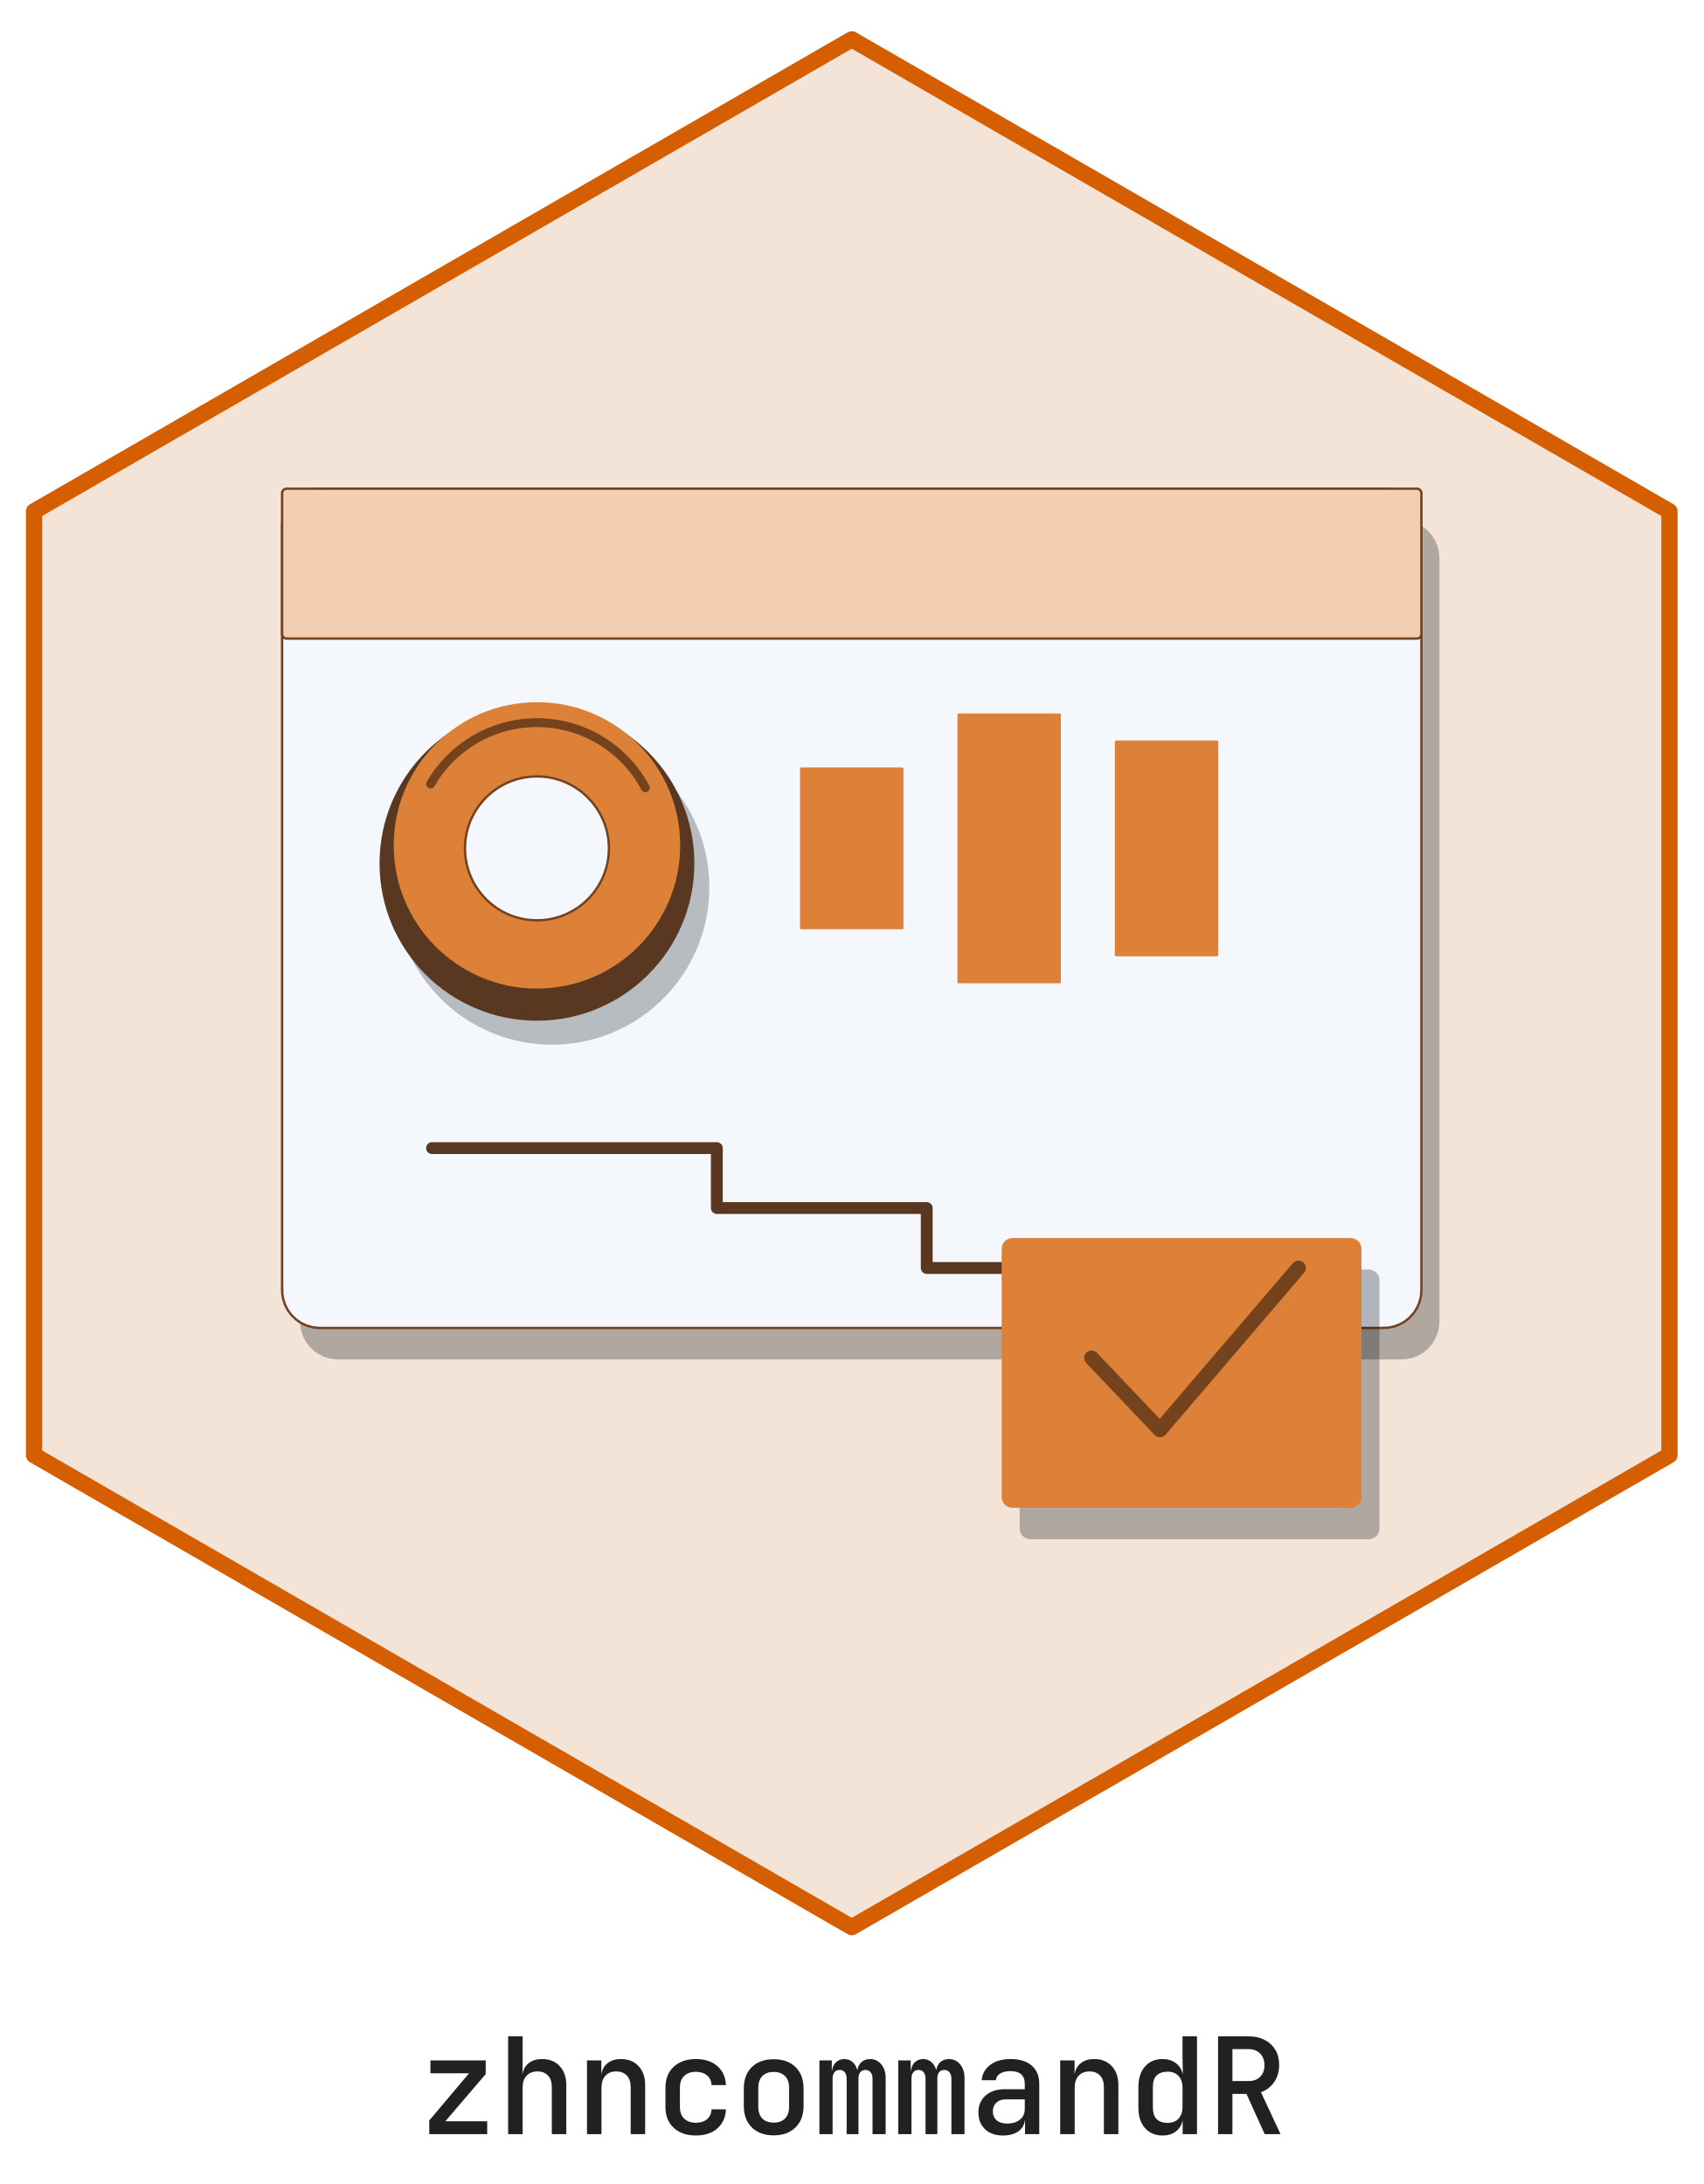
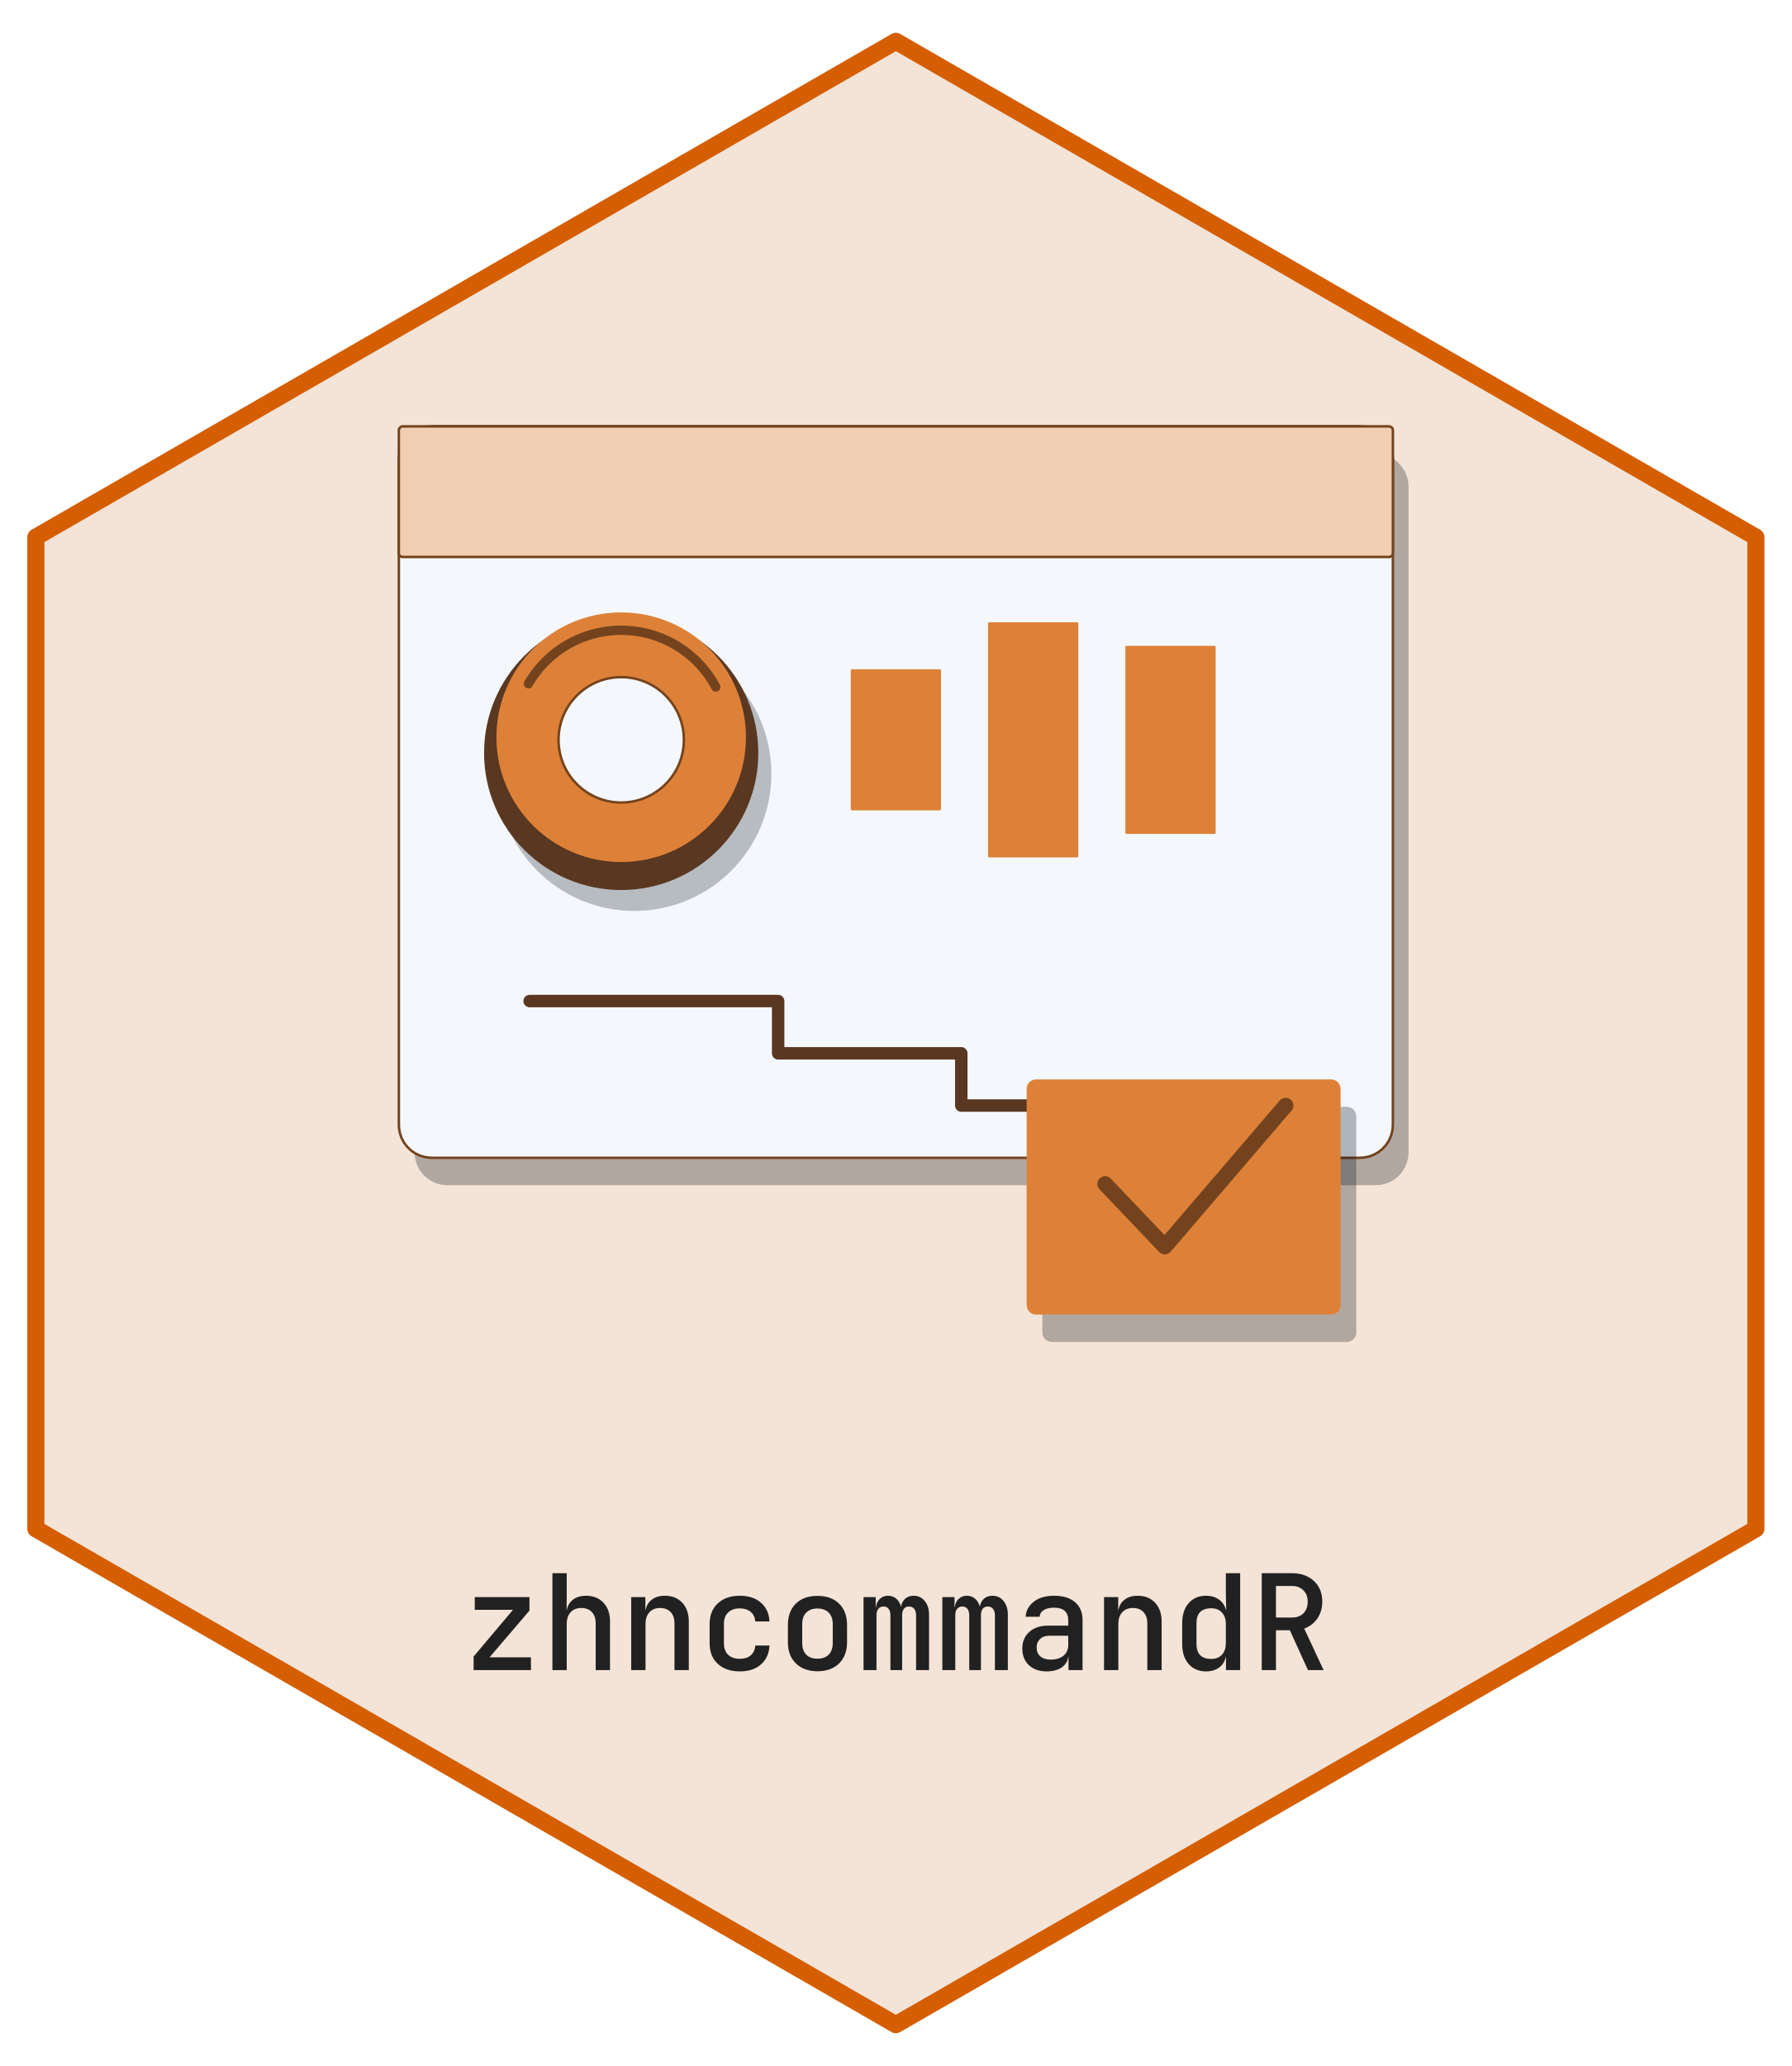
- <svg xmlns="http://www.w3.org/2000/svg" xmlns:xlink="http://www.w3.org/1999/xlink" width="432pt" height="554pt" viewBox="0 0 432 554">
+ <svg xmlns="http://www.w3.org/2000/svg" xmlns:xlink="http://www.w3.org/1999/xlink" width="432pt" height="498pt" viewBox="0 0 432 498">
  <defs>
    <g>
      <g id="glyph-0-0">
-         <path d="M 2.859 0 L 2.859 -3.469 L 12.953 -15.438 L 3.156 -15.438 L 3.156 -18.703 L 17.172 -18.703 L 17.172 -15.234 L 6.938 -3.266 L 17.547 -3.266 L 17.547 0 Z M 2.859 0 " />
+         <path d="M 2.688 0 L 2.688 -3.266 L 12.188 -14.531 L 2.969 -14.531 L 2.969 -17.594 L 16.156 -17.594 L 16.156 -14.344 L 6.531 -3.078 L 16.516 -3.078 L 16.516 0 Z M 2.688 0 " />
      </g>
      <g id="glyph-0-1">
-         <path d="M 2.859 0 L 2.859 -24.812 L 6.531 -24.812 L 6.531 -18.703 L 6.5 -15.125 C 6.676 -16.352 7.203 -17.312 8.078 -18 C 8.953 -18.695 10.086 -19.047 11.484 -19.047 C 13.348 -19.047 14.832 -18.445 15.938 -17.25 C 17.051 -16.062 17.609 -14.457 17.609 -12.438 L 17.609 0 L 13.938 0 L 13.938 -11.938 C 13.938 -13.207 13.609 -14.188 12.953 -14.875 C 12.297 -15.562 11.398 -15.906 10.266 -15.906 C 9.109 -15.906 8.195 -15.539 7.531 -14.812 C 6.863 -14.094 6.531 -13.086 6.531 -11.797 L 6.531 0 Z M 2.859 0 " />
+         <path d="M 2.688 0 L 2.688 -23.359 L 6.141 -23.359 L 6.141 -17.594 L 6.109 -14.234 C 6.285 -15.391 6.781 -16.289 7.594 -16.938 C 8.414 -17.594 9.488 -17.922 10.812 -17.922 C 12.562 -17.922 13.957 -17.359 15 -16.234 C 16.051 -15.117 16.578 -13.613 16.578 -11.719 L 16.578 0 L 13.125 0 L 13.125 -11.234 C 13.125 -12.43 12.812 -13.352 12.188 -14 C 11.57 -14.645 10.727 -14.969 9.656 -14.969 C 8.57 -14.969 7.711 -14.625 7.078 -13.938 C 6.453 -13.258 6.141 -12.316 6.141 -11.109 L 6.141 0 Z M 2.688 0 " />
      </g>
      <g id="glyph-0-2">
-         <path d="M 2.859 0 L 2.859 -18.703 L 6.5 -18.703 L 6.5 -15.125 C 6.676 -16.352 7.203 -17.312 8.078 -18 C 8.953 -18.695 10.086 -19.047 11.484 -19.047 C 13.348 -19.047 14.832 -18.445 15.938 -17.25 C 17.051 -16.062 17.609 -14.457 17.609 -12.438 L 17.609 0 L 13.938 0 L 13.938 -11.906 C 13.938 -13.195 13.609 -14.188 12.953 -14.875 C 12.297 -15.562 11.398 -15.906 10.266 -15.906 C 9.109 -15.906 8.195 -15.539 7.531 -14.812 C 6.863 -14.094 6.531 -13.086 6.531 -11.797 L 6.531 0 Z M 2.859 0 " />
+         <path d="M 2.688 0 L 2.688 -17.594 L 6.109 -17.594 L 6.109 -14.234 C 6.285 -15.391 6.781 -16.289 7.594 -16.938 C 8.414 -17.594 9.488 -17.922 10.812 -17.922 C 12.562 -17.922 13.957 -17.359 15 -16.234 C 16.051 -15.117 16.578 -13.613 16.578 -11.719 L 16.578 0 L 13.125 0 L 13.125 -11.203 C 13.125 -12.422 12.812 -13.352 12.188 -14 C 11.57 -14.645 10.727 -14.969 9.656 -14.969 C 8.57 -14.969 7.711 -14.625 7.078 -13.938 C 6.453 -13.258 6.141 -12.316 6.141 -11.109 L 6.141 0 Z M 2.688 0 " />
      </g>
      <g id="glyph-0-3">
-         <path d="M 10.469 0.344 C 8.133 0.344 6.266 -0.301 4.859 -1.594 C 3.453 -2.883 2.75 -4.656 2.75 -6.906 L 2.75 -11.797 C 2.75 -14.035 3.453 -15.801 4.859 -17.094 C 6.266 -18.395 8.133 -19.047 10.469 -19.047 C 12.738 -19.047 14.551 -18.453 15.906 -17.266 C 17.27 -16.086 18 -14.477 18.094 -12.438 L 14.453 -12.438 C 14.379 -13.508 13.984 -14.336 13.266 -14.922 C 12.555 -15.516 11.625 -15.812 10.469 -15.812 C 9.227 -15.812 8.242 -15.461 7.516 -14.766 C 6.785 -14.078 6.422 -13.098 6.422 -11.828 L 6.422 -6.906 C 6.422 -5.613 6.785 -4.617 7.516 -3.922 C 8.242 -3.234 9.227 -2.891 10.469 -2.891 C 11.645 -2.891 12.582 -3.18 13.281 -3.766 C 13.988 -4.359 14.379 -5.203 14.453 -6.297 L 18.094 -6.297 C 18 -4.254 17.27 -2.633 15.906 -1.438 C 14.551 -0.25 12.738 0.344 10.469 0.344 Z M 10.469 0.344 " />
+         <path d="M 9.859 0.312 C 7.66 0.312 5.898 -0.289 4.578 -1.5 C 3.254 -2.719 2.594 -4.383 2.594 -6.5 L 2.594 -11.109 C 2.594 -13.211 3.254 -14.875 4.578 -16.094 C 5.898 -17.312 7.66 -17.922 9.859 -17.922 C 11.992 -17.922 13.695 -17.363 14.969 -16.25 C 16.25 -15.145 16.938 -13.633 17.031 -11.719 L 13.594 -11.719 C 13.531 -12.719 13.16 -13.492 12.484 -14.047 C 11.816 -14.598 10.941 -14.875 9.859 -14.875 C 8.68 -14.875 7.75 -14.547 7.062 -13.891 C 6.383 -13.242 6.047 -12.328 6.047 -11.141 L 6.047 -6.5 C 6.047 -5.281 6.383 -4.344 7.062 -3.688 C 7.75 -3.039 8.68 -2.719 9.859 -2.719 C 10.961 -2.719 11.844 -2.992 12.5 -3.547 C 13.164 -4.109 13.531 -4.898 13.594 -5.922 L 17.031 -5.922 C 16.938 -4.004 16.25 -2.484 14.969 -1.359 C 13.695 -0.242 11.992 0.312 9.859 0.312 Z M 9.859 0.312 " />
      </g>
      <g id="glyph-0-4">
-         <path d="M 10.203 0.312 C 7.891 0.312 6.047 -0.352 4.672 -1.688 C 3.305 -3.031 2.625 -4.859 2.625 -7.172 L 2.625 -11.531 C 2.625 -13.863 3.301 -15.691 4.656 -17.016 C 6.02 -18.336 7.867 -19 10.203 -19 C 12.535 -19 14.379 -18.336 15.734 -17.016 C 17.098 -15.691 17.781 -13.863 17.781 -11.531 L 17.781 -7.172 C 17.781 -4.859 17.094 -3.031 15.719 -1.688 C 14.352 -0.352 12.516 0.312 10.203 0.312 Z M 10.203 -2.922 C 11.422 -2.922 12.375 -3.266 13.062 -3.953 C 13.758 -4.648 14.109 -5.645 14.109 -6.938 L 14.109 -11.766 C 14.109 -13.055 13.758 -14.047 13.062 -14.734 C 12.375 -15.43 11.422 -15.781 10.203 -15.781 C 8.973 -15.781 8.016 -15.43 7.328 -14.734 C 6.641 -14.047 6.297 -13.055 6.297 -11.766 L 6.297 -6.938 C 6.297 -5.645 6.641 -4.648 7.328 -3.953 C 8.016 -3.266 8.973 -2.922 10.203 -2.922 Z M 10.203 -2.922 " />
+         <path d="M 9.594 0.281 C 7.426 0.281 5.695 -0.344 4.406 -1.594 C 3.113 -2.852 2.469 -4.57 2.469 -6.75 L 2.469 -10.844 C 2.469 -13.039 3.102 -14.766 4.375 -16.016 C 5.656 -17.266 7.395 -17.891 9.594 -17.891 C 11.789 -17.891 13.531 -17.266 14.812 -16.016 C 16.094 -14.766 16.734 -13.039 16.734 -10.844 L 16.734 -6.75 C 16.734 -4.57 16.086 -2.852 14.797 -1.594 C 13.504 -0.344 11.77 0.281 9.594 0.281 Z M 9.594 -2.75 C 10.75 -2.75 11.648 -3.07 12.297 -3.719 C 12.953 -4.375 13.281 -5.312 13.281 -6.531 L 13.281 -11.078 C 13.281 -12.285 12.953 -13.211 12.297 -13.859 C 11.648 -14.516 10.75 -14.844 9.594 -14.844 C 8.445 -14.844 7.547 -14.516 6.891 -13.859 C 6.242 -13.211 5.922 -12.285 5.922 -11.078 L 5.922 -6.531 C 5.922 -5.312 6.242 -4.375 6.891 -3.719 C 7.547 -3.07 8.445 -2.75 9.594 -2.75 Z M 9.594 -2.75 " />
      </g>
      <g id="glyph-0-5">
-         <path d="M 1.797 0 L 1.797 -18.703 L 4.938 -18.703 L 4.938 -16.078 L 5 -16.078 C 5.094 -16.961 5.422 -17.676 5.984 -18.219 C 6.547 -18.77 7.258 -19.047 8.125 -19.047 C 8.938 -19.047 9.629 -18.789 10.203 -18.281 C 10.785 -17.77 11.191 -17.082 11.422 -16.219 C 11.555 -17.082 11.906 -17.77 12.469 -18.281 C 13.039 -18.789 13.77 -19.047 14.656 -19.047 C 15.812 -19.047 16.754 -18.598 17.484 -17.703 C 18.223 -16.805 18.594 -15.656 18.594 -14.25 L 18.594 0 L 15.266 0 L 15.266 -14.078 C 15.266 -14.754 15.102 -15.289 14.781 -15.688 C 14.469 -16.082 14.031 -16.281 13.469 -16.281 C 12.895 -16.281 12.457 -16.086 12.156 -15.703 C 11.852 -15.316 11.703 -14.785 11.703 -14.109 L 11.703 0 L 8.703 0 L 8.703 -14.078 C 8.703 -14.754 8.547 -15.289 8.234 -15.688 C 7.93 -16.082 7.5 -16.281 6.938 -16.281 C 6.375 -16.281 5.93 -16.086 5.609 -15.703 C 5.297 -15.316 5.141 -14.785 5.141 -14.109 L 5.141 0 Z M 1.797 0 " />
+         <path d="M 1.703 0 L 1.703 -17.594 L 4.641 -17.594 L 4.641 -15.141 L 4.703 -15.141 C 4.785 -15.973 5.094 -16.645 5.625 -17.156 C 6.164 -17.664 6.836 -17.922 7.641 -17.922 C 8.41 -17.922 9.066 -17.68 9.609 -17.203 C 10.16 -16.723 10.539 -16.078 10.75 -15.266 C 10.875 -16.078 11.203 -16.723 11.734 -17.203 C 12.273 -17.68 12.961 -17.922 13.797 -17.922 C 14.879 -17.922 15.766 -17.5 16.453 -16.656 C 17.148 -15.812 17.5 -14.727 17.5 -13.406 L 17.5 0 L 14.375 0 L 14.375 -13.25 C 14.375 -13.883 14.223 -14.391 13.922 -14.766 C 13.617 -15.141 13.203 -15.328 12.672 -15.328 C 12.141 -15.328 11.727 -15.145 11.438 -14.781 C 11.156 -14.414 11.016 -13.914 11.016 -13.281 L 11.016 0 L 8.188 0 L 8.188 -13.25 C 8.188 -13.883 8.039 -14.391 7.75 -14.766 C 7.469 -15.141 7.062 -15.328 6.531 -15.328 C 6 -15.328 5.582 -15.145 5.281 -14.781 C 4.977 -14.414 4.828 -13.914 4.828 -13.281 L 4.828 0 Z M 1.703 0 " />
      </g>
      <g id="glyph-0-6">
-         <path d="M 8.328 0.344 C 6.422 0.344 4.906 -0.191 3.781 -1.266 C 2.664 -2.348 2.109 -3.766 2.109 -5.516 C 2.109 -7.273 2.707 -8.691 3.906 -9.766 C 5.113 -10.848 6.711 -11.391 8.703 -11.391 L 13.875 -11.391 L 13.875 -12.75 C 13.875 -14.906 12.66 -15.984 10.234 -15.984 C 9.148 -15.984 8.273 -15.773 7.609 -15.359 C 6.953 -14.953 6.602 -14.391 6.562 -13.672 L 2.953 -13.672 C 3.066 -15.234 3.77 -16.52 5.062 -17.531 C 6.352 -18.539 8.086 -19.047 10.266 -19.047 C 12.578 -19.047 14.367 -18.492 15.641 -17.391 C 16.91 -16.285 17.547 -14.75 17.547 -12.781 L 17.547 0 L 13.938 0 L 13.938 -3.5 L 13.906 -3.5 C 13.75 -2.301 13.18 -1.359 12.203 -0.672 C 11.234 0.004 9.941 0.344 8.328 0.344 Z M 9.391 -2.688 C 10.766 -2.688 11.852 -3.02 12.656 -3.688 C 13.469 -4.352 13.875 -5.254 13.875 -6.391 L 13.875 -8.812 L 8.969 -8.812 C 8 -8.812 7.223 -8.523 6.641 -7.953 C 6.066 -7.391 5.781 -6.664 5.781 -5.781 C 5.781 -4.832 6.098 -4.078 6.734 -3.516 C 7.367 -2.961 8.254 -2.688 9.391 -2.688 Z M 9.391 -2.688 " />
+         <path d="M 7.844 0.312 C 6.051 0.312 4.625 -0.191 3.562 -1.203 C 2.508 -2.211 1.984 -3.539 1.984 -5.188 C 1.984 -6.852 2.547 -8.191 3.672 -9.203 C 4.805 -10.211 6.312 -10.719 8.188 -10.719 L 13.062 -10.719 L 13.062 -12 C 13.062 -14.031 11.914 -15.047 9.625 -15.047 C 8.602 -15.047 7.781 -14.852 7.156 -14.469 C 6.539 -14.082 6.211 -13.547 6.172 -12.859 L 2.781 -12.859 C 2.883 -14.336 3.547 -15.551 4.766 -16.5 C 5.984 -17.445 7.613 -17.922 9.656 -17.922 C 11.832 -17.922 13.52 -17.398 14.719 -16.359 C 15.914 -15.328 16.516 -13.883 16.516 -12.031 L 16.516 0 L 13.125 0 L 13.125 -3.297 L 13.094 -3.297 C 12.938 -2.16 12.398 -1.273 11.484 -0.641 C 10.566 -0.004 9.352 0.312 7.844 0.312 Z M 8.828 -2.531 C 10.129 -2.531 11.16 -2.844 11.922 -3.469 C 12.68 -4.102 13.062 -4.953 13.062 -6.016 L 13.062 -8.281 L 8.453 -8.281 C 7.535 -8.281 6.801 -8.016 6.25 -7.484 C 5.707 -6.953 5.438 -6.27 5.438 -5.438 C 5.438 -4.539 5.734 -3.832 6.328 -3.312 C 6.93 -2.789 7.766 -2.531 8.828 -2.531 Z M 8.828 -2.531 " />
      </g>
      <g id="glyph-0-7">
-         <path d="M 8.812 0.344 C 6.945 0.344 5.457 -0.289 4.344 -1.562 C 3.238 -2.832 2.688 -4.547 2.688 -6.703 L 2.688 -11.969 C 2.688 -14.145 3.238 -15.867 4.344 -17.141 C 5.457 -18.41 6.945 -19.047 8.812 -19.047 C 10.145 -19.047 11.27 -18.703 12.188 -18.016 C 13.102 -17.336 13.695 -16.383 13.969 -15.156 L 13.875 -19.484 L 13.875 -24.812 L 17.547 -24.812 L 17.547 0 L 13.906 0 L 13.906 -3.531 C 13.656 -2.312 13.082 -1.359 12.188 -0.672 C 11.289 0.004 10.164 0.344 8.812 0.344 Z M 10.094 -2.859 C 11.27 -2.859 12.191 -3.211 12.859 -3.922 C 13.535 -4.641 13.875 -5.656 13.875 -6.969 L 13.875 -11.766 C 13.875 -13.055 13.535 -14.055 12.859 -14.766 C 12.191 -15.484 11.27 -15.844 10.094 -15.844 C 8.914 -15.844 8 -15.531 7.344 -14.906 C 6.688 -14.281 6.359 -13.289 6.359 -11.938 L 6.359 -6.797 C 6.359 -5.41 6.688 -4.406 7.344 -3.781 C 8 -3.164 8.914 -2.859 10.094 -2.859 Z M 10.094 -2.859 " />
+         <path d="M 8.281 0.312 C 6.531 0.312 5.133 -0.281 4.094 -1.469 C 3.051 -2.664 2.531 -4.273 2.531 -6.297 L 2.531 -11.266 C 2.531 -13.316 3.051 -14.938 4.094 -16.125 C 5.133 -17.32 6.531 -17.922 8.281 -17.922 C 9.539 -17.922 10.602 -17.598 11.469 -16.953 C 12.332 -16.316 12.895 -15.422 13.156 -14.266 L 13.062 -18.344 L 13.062 -23.359 L 16.516 -23.359 L 16.516 0 L 13.094 0 L 13.094 -3.328 C 12.852 -2.172 12.312 -1.273 11.469 -0.641 C 10.625 -0.004 9.562 0.312 8.281 0.312 Z M 9.5 -2.688 C 10.613 -2.688 11.484 -3.02 12.109 -3.688 C 12.742 -4.363 13.062 -5.32 13.062 -6.562 L 13.062 -11.078 C 13.062 -12.285 12.742 -13.223 12.109 -13.891 C 11.484 -14.566 10.613 -14.906 9.5 -14.906 C 8.395 -14.906 7.531 -14.613 6.906 -14.031 C 6.289 -13.445 5.984 -12.516 5.984 -11.234 L 5.984 -6.406 C 5.984 -5.102 6.289 -4.156 6.906 -3.562 C 7.531 -2.977 8.395 -2.688 9.5 -2.688 Z M 9.5 -2.688 " />
      </g>
      <g id="glyph-0-8">
-         <path d="M 2.891 0 L 2.891 -24.812 L 10.641 -24.812 C 12.18 -24.812 13.535 -24.508 14.703 -23.906 C 15.867 -23.312 16.773 -22.469 17.422 -21.375 C 18.066 -20.289 18.391 -19.016 18.391 -17.547 C 18.391 -15.891 17.969 -14.445 17.125 -13.219 C 16.289 -12 15.172 -11.141 13.766 -10.641 L 18.734 0 L 14.719 0 L 10.094 -10.203 L 6.531 -10.203 L 6.531 0 Z M 6.531 -13.469 L 10.641 -13.469 C 11.867 -13.469 12.844 -13.828 13.562 -14.547 C 14.289 -15.273 14.656 -16.25 14.656 -17.469 C 14.656 -18.719 14.285 -19.711 13.547 -20.453 C 12.805 -21.191 11.836 -21.562 10.641 -21.562 L 6.531 -21.562 Z M 6.531 -13.469 " />
+         <path d="M 2.719 0 L 2.719 -23.359 L 10.016 -23.359 C 11.461 -23.359 12.734 -23.07 13.828 -22.5 C 14.93 -21.938 15.785 -21.145 16.391 -20.125 C 17.004 -19.102 17.312 -17.898 17.312 -16.516 C 17.312 -14.953 16.914 -13.594 16.125 -12.438 C 15.332 -11.289 14.273 -10.484 12.953 -10.016 L 17.625 0 L 13.859 0 L 9.5 -9.594 L 6.141 -9.594 L 6.141 0 Z M 6.141 -12.672 L 10.016 -12.672 C 11.172 -12.672 12.086 -13.008 12.766 -13.688 C 13.453 -14.375 13.797 -15.297 13.797 -16.453 C 13.797 -17.617 13.445 -18.547 12.75 -19.234 C 12.062 -19.93 11.148 -20.281 10.016 -20.281 L 6.141 -20.281 Z M 6.141 -12.672 " />
      </g>
    </g>
  </defs>
-   <path fill-rule="nonzero" fill="rgb(95.686%, 89.412%, 84.314%)" fill-opacity="1" stroke-width="4.125" stroke-linecap="round" stroke-linejoin="round" stroke="rgb(83.529%, 36.863%, 0%)" stroke-opacity="1" stroke-miterlimit="10" d="M 216 9.977 L 423.359 129.695 L 423.359 369.133 L 216 488.855 L 8.641 369.133 L 8.641 129.695 Z M 216 9.977 " />
-   <path fill-rule="nonzero" fill="rgb(1.176%, 3.922%, 7.059%)" fill-opacity="0.278" d="M 85.68 344.836 L 355.441 344.836 L 355.059 344.828 L 356.598 344.766 L 358.109 344.457 L 359.551 343.91 L 360.887 343.141 L 362.078 342.164 L 363.102 341.012 L 363.926 339.707 L 364.531 338.289 L 364.898 336.793 L 365.023 335.254 L 365.023 141.527 L 364.898 139.988 L 364.531 138.492 L 363.926 137.074 L 363.102 135.77 L 362.078 134.617 L 360.887 133.641 L 359.551 132.871 L 358.109 132.324 L 356.598 132.016 L 355.441 131.945 L 85.68 131.945 L 86.836 132.016 L 85.297 131.953 L 83.766 132.141 L 82.285 132.57 L 80.891 133.23 L 79.621 134.105 L 78.512 135.172 L 77.586 136.406 L 76.867 137.77 L 76.379 139.234 L 76.133 140.754 L 76.102 141.527 L 76.102 335.254 L 76.133 334.484 L 76.133 336.027 L 76.379 337.547 L 76.867 339.012 L 77.586 340.375 L 78.512 341.609 L 79.621 342.676 L 80.891 343.551 L 82.285 344.215 L 83.766 344.641 L 85.297 344.828 Z M 85.68 344.836 " />
-   <path fill-rule="nonzero" fill="rgb(95.686%, 97.255%, 98.824%)" fill-opacity="1" stroke-width="0.6" stroke-linecap="round" stroke-linejoin="round" stroke="rgb(45.49%, 26.275%, 11.373%)" stroke-opacity="1" stroke-miterlimit="10" d="M 81.121 336.852 L 350.879 336.852 L 350.496 336.844 L 352.035 336.781 L 353.547 336.473 L 354.988 335.926 L 356.324 335.156 L 357.516 334.18 L 358.539 333.027 L 359.363 331.723 L 359.969 330.305 L 360.336 328.809 L 360.461 327.273 L 360.461 133.543 L 360.336 132.004 L 359.969 130.508 L 359.363 129.09 L 358.539 127.789 L 357.516 126.633 L 356.324 125.66 L 354.988 124.887 L 353.547 124.34 L 352.035 124.031 L 350.879 123.961 L 81.121 123.961 L 82.273 124.031 L 80.734 123.969 L 79.203 124.156 L 77.723 124.586 L 76.328 125.246 L 75.059 126.121 L 73.949 127.191 L 73.023 128.422 L 72.305 129.789 L 71.816 131.25 L 71.57 132.773 L 71.539 133.543 L 71.539 327.273 L 71.57 326.5 L 71.57 328.043 L 71.816 329.566 L 72.305 331.027 L 73.023 332.391 L 73.949 333.625 L 75.059 334.691 L 76.328 335.57 L 77.723 336.23 L 79.203 336.66 L 80.734 336.844 Z M 81.121 336.852 " />
-   <path fill-rule="nonzero" fill="rgb(94.902%, 80.784%, 69.804%)" fill-opacity="1" stroke-width="0.6" stroke-linecap="round" stroke-linejoin="round" stroke="rgb(45.49%, 26.275%, 11.373%)" stroke-opacity="1" stroke-miterlimit="10" d="M 72.68 161.98 L 359.32 161.98 L 359.273 161.977 L 359.457 161.969 L 359.637 161.934 L 359.809 161.867 L 359.969 161.777 L 360.109 161.66 L 360.23 161.523 L 360.332 161.367 L 360.402 161.199 L 360.445 161.02 L 360.461 160.84 L 360.461 125.102 L 360.445 124.922 L 360.402 124.742 L 360.332 124.574 L 360.23 124.418 L 360.109 124.281 L 359.969 124.164 L 359.809 124.074 L 359.637 124.008 L 359.457 123.973 L 359.32 123.961 L 72.68 123.961 L 72.816 123.973 L 72.633 123.965 L 72.453 123.984 L 72.273 124.035 L 72.109 124.117 L 71.957 124.219 L 71.824 124.348 L 71.715 124.492 L 71.629 124.656 L 71.574 124.828 L 71.543 125.012 L 71.539 125.102 L 71.539 160.84 L 71.543 160.746 L 71.543 160.93 L 71.574 161.109 L 71.629 161.285 L 71.715 161.449 L 71.824 161.594 L 71.957 161.723 L 72.109 161.824 L 72.273 161.906 L 72.453 161.957 L 72.633 161.977 Z M 72.68 161.98 " />
-   <path fill-rule="nonzero" fill="rgb(1.176%, 3.922%, 7.059%)" fill-opacity="0.251" d="M 179.887 225.086 C 179.887 247.129 162.012 265 139.969 265 C 117.922 265 100.051 247.129 100.051 225.086 C 100.051 203.039 117.922 185.168 139.969 185.168 C 162.012 185.168 179.887 203.039 179.887 225.086 " />
-   <path fill-rule="nonzero" fill="rgb(34.902%, 21.569%, 12.941%)" fill-opacity="1" d="M 176.082 219.004 C 176.082 241.047 158.211 258.918 136.168 258.918 C 114.121 258.918 96.25 241.047 96.25 219.004 C 96.25 196.957 114.121 179.086 136.168 179.086 C 158.211 179.086 176.082 196.957 176.082 219.004 " />
-   <path fill-rule="nonzero" fill="rgb(87.059%, 50.588%, 21.961%)" fill-opacity="1" d="M 172.492 214.441 C 172.492 234.5 156.227 250.766 136.168 250.766 C 116.105 250.766 99.844 234.5 99.844 214.441 C 99.844 194.379 116.105 178.117 136.168 178.117 C 156.227 178.117 172.492 194.379 172.492 214.441 " />
-   <path fill="none" stroke-width="2.25" stroke-linecap="round" stroke-linejoin="round" stroke="rgb(45.49%, 26.275%, 11.373%)" stroke-opacity="1" stroke-miterlimit="10" d="M 163.656 199.824 L 163.254 199.09 L 162.828 198.363 L 162.387 197.652 L 161.926 196.949 L 161.445 196.262 L 160.945 195.586 L 160.426 194.926 L 159.895 194.281 L 159.34 193.648 L 158.773 193.031 L 158.188 192.43 L 157.586 191.844 L 156.969 191.273 L 156.336 190.723 L 155.691 190.188 L 155.031 189.672 L 154.355 189.172 L 153.668 188.691 L 152.969 188.227 L 152.254 187.785 L 151.531 187.359 L 150.797 186.957 L 150.051 186.57 L 149.293 186.207 L 148.527 185.863 L 147.754 185.543 L 146.969 185.238 L 146.18 184.961 L 145.383 184.699 L 144.578 184.461 L 143.766 184.246 L 142.949 184.055 L 142.129 183.883 L 141.301 183.73 L 140.473 183.605 L 139.641 183.5 L 138.805 183.418 L 137.969 183.359 L 137.129 183.32 L 136.289 183.305 L 135.449 183.312 L 134.613 183.344 L 133.773 183.398 L 132.938 183.473 L 132.105 183.57 L 131.277 183.691 L 130.449 183.836 L 129.625 184 L 128.809 184.188 L 127.996 184.398 L 127.188 184.629 L 126.387 184.879 L 125.594 185.156 L 124.809 185.449 L 124.031 185.766 L 123.266 186.105 L 122.504 186.461 L 121.758 186.84 L 121.02 187.238 L 120.289 187.656 L 119.574 188.094 L 118.871 188.551 L 118.18 189.027 L 117.5 189.52 L 116.836 190.035 L 116.184 190.562 L 115.547 191.109 L 114.926 191.676 L 114.32 192.254 L 113.73 192.852 L 113.156 193.465 L 112.602 194.094 L 112.062 194.734 L 111.539 195.391 L 111.035 196.062 L 110.547 196.746 L 110.082 197.441 L 109.633 198.152 L 109.203 198.871 " />
-   <path fill-rule="nonzero" fill="rgb(95.686%, 97.255%, 98.824%)" fill-opacity="1" stroke-width="0.6" stroke-linecap="round" stroke-linejoin="round" stroke="rgb(45.49%, 26.275%, 11.373%)" stroke-opacity="1" stroke-miterlimit="10" d="M 154.414 215.199 C 154.414 225.277 146.246 233.449 136.168 233.449 C 126.09 233.449 117.918 225.277 117.918 215.199 C 117.918 205.121 126.09 196.953 136.168 196.953 C 146.246 196.953 154.414 205.121 154.414 215.199 " />
-   <path fill-rule="nonzero" fill="rgb(87.059%, 50.588%, 21.961%)" fill-opacity="1" d="M 203.199 235.73 L 228.801 235.73 L 228.789 235.73 L 228.84 235.727 L 228.887 235.719 L 228.938 235.699 L 228.98 235.676 L 229.02 235.641 L 229.051 235.605 L 229.078 235.562 L 229.098 235.516 L 229.113 235.465 L 229.117 235.414 L 229.117 194.988 L 229.113 194.938 L 229.098 194.887 L 229.078 194.84 L 229.051 194.797 L 229.02 194.762 L 228.98 194.727 L 228.938 194.703 L 228.887 194.684 L 228.84 194.676 L 228.801 194.672 L 203.199 194.672 L 203.238 194.676 L 203.188 194.672 L 203.137 194.68 L 203.086 194.691 L 203.043 194.715 L 203 194.742 L 202.965 194.777 L 202.934 194.82 L 202.91 194.863 L 202.895 194.91 L 202.887 194.961 L 202.883 194.988 L 202.883 235.414 L 202.887 235.391 L 202.887 235.441 L 202.895 235.488 L 202.91 235.539 L 202.934 235.582 L 202.965 235.625 L 203 235.66 L 203.043 235.688 L 203.086 235.711 L 203.137 235.723 L 203.188 235.73 Z M 203.199 235.73 " />
-   <path fill-rule="nonzero" fill="rgb(87.059%, 50.588%, 21.961%)" fill-opacity="1" d="M 243.117 249.414 L 268.719 249.414 L 268.703 249.414 L 268.754 249.414 L 268.805 249.402 L 268.852 249.387 L 268.895 249.359 L 268.938 249.328 L 268.969 249.289 L 268.996 249.246 L 269.016 249.199 L 269.027 249.152 L 269.031 249.102 L 269.031 181.301 L 269.027 181.25 L 269.016 181.203 L 268.996 181.156 L 268.969 181.113 L 268.938 181.074 L 268.895 181.043 L 268.852 181.016 L 268.805 181 L 268.754 180.988 L 243.117 180.988 L 243.152 180.988 L 243.102 180.988 L 243.055 180.992 L 243.004 181.008 L 242.957 181.027 L 242.918 181.059 L 242.879 181.094 L 242.852 181.133 L 242.828 181.18 L 242.809 181.227 L 242.801 181.277 L 242.801 249.102 L 242.801 249.074 L 242.801 249.125 L 242.809 249.176 L 242.828 249.223 L 242.852 249.27 L 242.879 249.309 L 242.918 249.344 L 242.957 249.375 L 243.004 249.395 L 243.055 249.41 L 243.102 249.414 Z M 243.117 249.414 " />
-   <path fill-rule="nonzero" fill="rgb(87.059%, 50.588%, 21.961%)" fill-opacity="1" d="M 283.031 242.574 L 308.633 242.574 L 308.621 242.57 L 308.672 242.57 L 308.723 242.559 L 308.77 242.543 L 308.812 242.516 L 308.852 242.484 L 308.887 242.445 L 308.914 242.402 L 308.934 242.355 L 308.945 242.309 L 308.949 242.258 L 308.949 188.145 L 308.945 188.094 L 308.934 188.043 L 308.914 187.996 L 308.887 187.953 L 308.852 187.918 L 308.812 187.887 L 308.77 187.859 L 308.723 187.844 L 308.672 187.832 L 308.633 187.828 L 283.031 187.828 L 283.07 187.832 L 283.02 187.828 L 282.969 187.836 L 282.922 187.852 L 282.875 187.871 L 282.832 187.898 L 282.797 187.934 L 282.766 187.977 L 282.742 188.02 L 282.727 188.07 L 282.719 188.117 L 282.719 242.258 L 282.719 242.23 L 282.719 242.281 L 282.727 242.332 L 282.742 242.383 L 282.766 242.426 L 282.797 242.465 L 282.832 242.5 L 282.875 242.531 L 282.922 242.551 L 282.969 242.566 L 283.02 242.57 Z M 283.031 242.574 " />
-   <path fill="none" stroke-width="3" stroke-linecap="round" stroke-linejoin="round" stroke="rgb(34.902%, 21.569%, 12.941%)" stroke-opacity="1" stroke-miterlimit="10" d="M 109.555 291.234 L 181.785 291.234 L 181.785 306.438 L 235.008 306.438 L 235.008 321.645 L 307.238 321.645 " />
-   <path fill-rule="nonzero" fill="rgb(1.176%, 3.922%, 7.059%)" fill-opacity="0.278" d="M 261.316 390.453 L 347.078 390.453 L 346.969 390.453 L 347.41 390.434 L 347.84 390.348 L 348.254 390.191 L 348.633 389.969 L 348.977 389.691 L 349.266 389.363 L 349.504 388.988 L 349.676 388.586 L 349.781 388.156 L 349.816 387.719 L 349.816 324.762 L 349.781 324.324 L 349.676 323.895 L 349.504 323.492 L 349.266 323.117 L 348.977 322.789 L 348.633 322.512 L 348.254 322.289 L 347.84 322.133 L 347.41 322.047 L 347.078 322.027 L 261.316 322.027 L 261.645 322.047 L 261.203 322.027 L 260.766 322.082 L 260.344 322.203 L 259.945 322.395 L 259.582 322.645 L 259.266 322.949 L 259 323.301 L 258.797 323.691 L 258.656 324.109 L 258.586 324.543 L 258.578 324.762 L 258.578 387.719 L 258.586 387.496 L 258.586 387.938 L 258.656 388.371 L 258.797 388.789 L 259 389.18 L 259.266 389.531 L 259.582 389.836 L 259.945 390.09 L 260.344 390.277 L 260.766 390.398 L 261.203 390.453 Z M 261.316 390.453 " />
-   <path fill-rule="nonzero" fill="rgb(87.059%, 50.588%, 21.961%)" fill-opacity="1" d="M 256.754 382.473 L 342.516 382.473 L 342.406 382.469 L 342.848 382.453 L 343.277 382.363 L 343.691 382.207 L 344.07 381.988 L 344.414 381.707 L 344.707 381.379 L 344.941 381.008 L 345.113 380.602 L 345.219 380.172 L 345.254 379.734 L 345.254 316.781 L 345.219 316.34 L 345.113 315.914 L 344.941 315.508 L 344.707 315.137 L 344.414 314.805 L 344.07 314.527 L 343.691 314.309 L 343.277 314.152 L 342.848 314.062 L 342.516 314.043 L 256.754 314.043 L 257.082 314.062 L 256.645 314.043 L 256.207 314.098 L 255.781 314.219 L 255.383 314.41 L 255.023 314.66 L 254.703 314.965 L 254.441 315.316 L 254.234 315.707 L 254.094 316.125 L 254.023 316.559 L 254.016 316.781 L 254.016 379.734 L 254.023 379.516 L 254.023 379.953 L 254.094 380.391 L 254.234 380.809 L 254.441 381.195 L 254.703 381.551 L 255.023 381.855 L 255.383 382.105 L 255.781 382.293 L 256.207 382.414 L 256.645 382.469 Z M 256.754 382.473 " />
-   <path fill="none" stroke-width="3.75" stroke-linecap="round" stroke-linejoin="round" stroke="rgb(45.49%, 26.275%, 11.373%)" stroke-opacity="1" stroke-miterlimit="10" d="M 276.824 344.457 L 294.16 362.703 L 329.289 321.645 " />
+   <path fill-rule="nonzero" fill="rgb(95.686%, 89.412%, 84.314%)" fill-opacity="1" stroke-width="4.125" stroke-linecap="round" stroke-linejoin="round" stroke="rgb(83.529%, 36.863%, 0%)" stroke-opacity="1" stroke-miterlimit="10" d="M 216 9.961 L 423.359 129.48 L 423.359 368.52 L 216 488.039 L 8.641 368.52 L 8.641 129.48 Z M 216 9.961 " />
+   <path fill-rule="nonzero" fill="rgb(1.176%, 3.922%, 7.059%)" fill-opacity="0.278" d="M 107.883 285.695 L 331.688 285.695 L 331.367 285.688 L 332.645 285.637 L 333.895 285.379 L 335.09 284.926 L 336.195 284.289 L 337.184 283.48 L 338.031 282.527 L 338.711 281.445 L 339.211 280.273 L 339.52 279.031 L 339.621 277.758 L 339.621 117.32 L 339.52 116.047 L 339.211 114.809 L 338.711 113.633 L 338.031 112.555 L 337.184 111.598 L 336.195 110.789 L 335.09 110.152 L 333.895 109.699 L 332.645 109.445 L 331.688 109.387 L 107.883 109.387 L 108.836 109.445 L 107.562 109.391 L 106.293 109.547 L 105.066 109.902 L 103.914 110.449 L 102.863 111.176 L 101.941 112.059 L 101.176 113.078 L 100.582 114.211 L 100.18 115.422 L 99.973 116.68 L 99.949 117.32 L 99.949 277.758 L 99.973 277.121 L 99.973 278.398 L 100.18 279.66 L 100.582 280.871 L 101.176 282 L 101.941 283.02 L 102.863 283.906 L 103.914 284.629 L 105.066 285.18 L 106.293 285.535 L 107.562 285.688 Z M 107.883 285.695 " />
+   <path fill-rule="nonzero" fill="rgb(95.686%, 97.255%, 98.824%)" fill-opacity="1" stroke-width="0.6" stroke-linecap="round" stroke-linejoin="round" stroke="rgb(45.49%, 26.275%, 11.373%)" stroke-opacity="1" stroke-miterlimit="10" d="M 104.098 279.082 L 327.902 279.082 L 327.582 279.074 L 328.859 279.023 L 330.109 278.77 L 331.305 278.316 L 332.41 277.676 L 333.398 276.871 L 334.246 275.914 L 334.93 274.836 L 335.43 273.66 L 335.734 272.422 L 335.836 271.148 L 335.836 110.707 L 335.734 109.438 L 335.43 108.195 L 334.93 107.02 L 334.246 105.941 L 333.398 104.988 L 332.41 104.18 L 331.305 103.539 L 330.109 103.086 L 328.859 102.832 L 327.902 102.773 L 104.098 102.773 L 105.055 102.832 L 103.777 102.781 L 102.512 102.934 L 101.285 103.289 L 100.129 103.836 L 99.078 104.562 L 98.16 105.445 L 97.391 106.469 L 96.797 107.598 L 96.395 108.809 L 96.188 110.07 L 96.164 110.707 L 96.164 271.148 L 96.188 270.512 L 96.188 271.785 L 96.395 273.047 L 96.797 274.258 L 97.391 275.387 L 98.16 276.41 L 99.078 277.293 L 100.129 278.02 L 101.285 278.566 L 102.512 278.922 L 103.777 279.074 Z M 104.098 279.082 " />
+   <path fill-rule="nonzero" fill="rgb(94.902%, 80.784%, 69.804%)" fill-opacity="1" stroke-width="0.6" stroke-linecap="round" stroke-linejoin="round" stroke="rgb(45.49%, 26.275%, 11.373%)" stroke-opacity="1" stroke-miterlimit="10" d="M 97.109 134.258 L 334.891 134.258 L 334.855 134.258 L 335.008 134.25 L 335.156 134.219 L 335.297 134.168 L 335.43 134.09 L 335.547 133.996 L 335.648 133.883 L 335.73 133.754 L 335.789 133.613 L 335.824 133.465 L 335.836 133.312 L 335.836 103.719 L 335.824 103.566 L 335.789 103.418 L 335.73 103.281 L 335.648 103.152 L 335.547 103.039 L 335.43 102.941 L 335.297 102.867 L 335.156 102.812 L 335.008 102.781 L 334.891 102.773 L 97.109 102.773 L 97.223 102.781 L 97.07 102.773 L 96.918 102.793 L 96.773 102.836 L 96.637 102.902 L 96.512 102.988 L 96.402 103.094 L 96.309 103.215 L 96.238 103.348 L 96.191 103.492 L 96.168 103.645 L 96.164 103.719 L 96.164 133.312 L 96.168 133.238 L 96.168 133.391 L 96.191 133.539 L 96.238 133.684 L 96.309 133.816 L 96.402 133.941 L 96.512 134.047 L 96.637 134.133 L 96.773 134.195 L 96.918 134.238 L 97.07 134.258 Z M 97.109 134.258 " />
+   <path fill-rule="nonzero" fill="rgb(1.176%, 3.922%, 7.059%)" fill-opacity="0.251" d="M 185.984 186.52 C 185.984 204.777 171.184 219.578 152.93 219.578 C 134.672 219.578 119.871 204.777 119.871 186.52 C 119.871 168.262 134.672 153.465 152.93 153.465 C 171.184 153.465 185.984 168.262 185.984 186.52 " />
+   <path fill-rule="nonzero" fill="rgb(34.902%, 21.569%, 12.941%)" fill-opacity="1" d="M 182.832 181.484 C 182.832 199.742 168.031 214.539 149.773 214.539 C 131.516 214.539 116.715 199.742 116.715 181.484 C 116.715 163.227 131.516 148.426 149.773 148.426 C 168.031 148.426 182.832 163.227 182.832 181.484 " />
+   <path fill-rule="nonzero" fill="rgb(87.059%, 50.588%, 21.961%)" fill-opacity="1" d="M 179.855 177.707 C 179.855 194.32 166.387 207.789 149.773 207.789 C 133.16 207.789 119.691 194.32 119.691 177.707 C 119.691 161.09 133.16 147.621 149.773 147.621 C 166.387 147.621 179.855 161.09 179.855 177.707 " />
+   <path fill="none" stroke-width="2.25" stroke-linecap="round" stroke-linejoin="round" stroke="rgb(45.49%, 26.275%, 11.373%)" stroke-opacity="1" stroke-miterlimit="10" d="M 172.578 165.602 L 172.242 164.992 L 171.895 164.391 L 171.523 163.801 L 171.141 163.219 L 170.742 162.652 L 170.328 162.094 L 169.898 161.543 L 169.457 161.008 L 169 160.484 L 168.527 159.973 L 168.043 159.477 L 167.543 158.992 L 167.031 158.52 L 166.508 158.062 L 165.973 157.621 L 165.422 157.191 L 164.863 156.777 L 164.293 156.379 L 163.711 155.996 L 163.121 155.629 L 162.52 155.277 L 161.91 154.945 L 161.293 154.625 L 160.664 154.324 L 160.027 154.039 L 159.387 153.773 L 158.738 153.523 L 158.082 153.289 L 157.418 153.074 L 156.75 152.879 L 156.078 152.699 L 155.402 152.539 L 154.719 152.398 L 154.035 152.273 L 153.348 152.168 L 152.656 152.082 L 151.965 152.012 L 151.27 151.965 L 150.574 151.934 L 149.879 151.922 L 149.18 151.926 L 148.484 151.953 L 147.789 151.996 L 147.098 152.059 L 146.406 152.141 L 145.719 152.242 L 145.031 152.359 L 144.348 152.496 L 143.672 152.652 L 142.996 152.824 L 142.328 153.016 L 141.664 153.227 L 141.004 153.453 L 140.355 153.695 L 139.707 153.957 L 139.07 154.238 L 138.441 154.535 L 137.82 154.848 L 137.207 155.18 L 136.605 155.523 L 136.012 155.887 L 135.426 156.266 L 134.852 156.66 L 134.289 157.066 L 133.738 157.492 L 133.199 157.93 L 132.672 158.383 L 132.156 158.852 L 131.652 159.332 L 131.164 159.828 L 130.688 160.332 L 130.227 160.852 L 129.777 161.387 L 129.344 161.93 L 128.926 162.484 L 128.523 163.051 L 128.137 163.629 L 127.762 164.215 L 127.406 164.812 " />
+   <path fill-rule="nonzero" fill="rgb(95.686%, 97.255%, 98.824%)" fill-opacity="1" stroke-width="0.6" stroke-linecap="round" stroke-linejoin="round" stroke="rgb(45.49%, 26.275%, 11.373%)" stroke-opacity="1" stroke-miterlimit="10" d="M 164.887 178.336 C 164.887 186.68 158.121 193.445 149.773 193.445 C 141.43 193.445 134.664 186.68 134.664 178.336 C 134.664 169.988 141.43 163.223 149.773 163.223 C 158.121 163.223 164.887 169.988 164.887 178.336 " />
+   <path fill-rule="nonzero" fill="rgb(87.059%, 50.588%, 21.961%)" fill-opacity="1" d="M 205.383 195.336 L 226.617 195.336 L 226.609 195.336 L 226.648 195.336 L 226.691 195.324 L 226.73 195.312 L 226.766 195.289 L 226.801 195.262 L 226.828 195.23 L 226.852 195.195 L 226.867 195.156 L 226.875 195.117 L 226.879 195.074 L 226.879 161.594 L 226.875 161.555 L 226.867 161.512 L 226.852 161.473 L 226.828 161.438 L 226.801 161.406 L 226.766 161.379 L 226.73 161.359 L 226.691 161.344 L 226.648 161.336 L 226.617 161.332 L 205.383 161.332 L 205.414 161.336 L 205.371 161.336 L 205.328 161.34 L 205.289 161.352 L 205.25 161.367 L 205.215 161.395 L 205.188 161.422 L 205.16 161.457 L 205.141 161.492 L 205.129 161.531 L 205.121 161.574 L 205.121 195.074 L 205.121 195.055 L 205.121 195.098 L 205.129 195.137 L 205.141 195.176 L 205.16 195.215 L 205.215 195.277 L 205.25 195.301 L 205.289 195.32 L 205.328 195.332 L 205.371 195.336 Z M 205.383 195.336 " />
+   <path fill-rule="nonzero" fill="rgb(87.059%, 50.588%, 21.961%)" fill-opacity="1" d="M 238.492 206.672 L 259.73 206.672 L 259.723 206.668 L 259.762 206.668 L 259.805 206.66 L 259.844 206.645 L 259.879 206.625 L 259.914 206.598 L 259.941 206.566 L 259.961 206.531 L 259.98 206.492 L 259.988 206.449 L 259.992 206.41 L 259.992 150.262 L 259.988 150.219 L 259.98 150.18 L 259.961 150.141 L 259.941 150.105 L 259.914 150.074 L 259.879 150.047 L 259.844 150.023 L 259.805 150.012 L 259.762 150 L 238.492 150 L 238.527 150 L 238.484 150 L 238.441 150.004 L 238.402 150.016 L 238.363 150.035 L 238.328 150.059 L 238.297 150.086 L 238.273 150.121 L 238.254 150.16 L 238.242 150.199 L 238.234 150.238 L 238.234 206.41 L 238.234 206.387 L 238.234 206.43 L 238.242 206.473 L 238.254 206.512 L 238.273 206.547 L 238.297 206.582 L 238.328 206.609 L 238.363 206.637 L 238.402 206.652 L 238.441 206.664 L 238.484 206.668 Z M 238.492 206.672 " />
+   <path fill-rule="nonzero" fill="rgb(87.059%, 50.588%, 21.961%)" fill-opacity="1" d="M 271.605 201.004 L 292.844 201.004 L 292.832 201.004 L 292.875 201 L 292.918 200.992 L 292.957 200.977 L 292.992 200.957 L 293.023 200.93 L 293.055 200.898 L 293.074 200.863 L 293.094 200.824 L 293.102 200.785 L 293.105 200.742 L 293.105 155.93 L 293.102 155.887 L 293.094 155.844 L 293.074 155.805 L 293.055 155.77 L 293.023 155.738 L 292.992 155.715 L 292.957 155.691 L 292.918 155.676 L 292.875 155.668 L 271.605 155.668 L 271.637 155.668 L 271.598 155.668 L 271.555 155.672 L 271.516 155.684 L 271.477 155.703 L 271.441 155.727 L 271.41 155.754 L 271.387 155.789 L 271.367 155.824 L 271.352 155.867 L 271.348 155.906 L 271.344 155.93 L 271.344 200.742 L 271.348 200.723 L 271.348 200.762 L 271.352 200.805 L 271.367 200.844 L 271.387 200.883 L 271.41 200.914 L 271.441 200.945 L 271.477 200.969 L 271.516 200.984 L 271.555 200.996 L 271.598 201.004 Z M 271.605 201.004 " />
+   <path fill="none" stroke-width="3" stroke-linecap="round" stroke-linejoin="round" stroke="rgb(34.902%, 21.569%, 12.941%)" stroke-opacity="1" stroke-miterlimit="10" d="M 127.699 241.301 L 187.617 241.301 L 187.617 253.895 L 231.77 253.895 L 231.77 266.488 L 291.688 266.488 " />
+   <path fill-rule="nonzero" fill="rgb(1.176%, 3.922%, 7.059%)" fill-opacity="0.278" d="M 253.586 323.473 L 324.738 323.473 L 324.648 323.473 L 325.012 323.457 L 325.371 323.383 L 325.711 323.254 L 326.027 323.074 L 326.309 322.84 L 326.551 322.57 L 326.746 322.262 L 326.891 321.926 L 326.977 321.57 L 327.008 321.207 L 327.008 269.07 L 326.977 268.707 L 326.891 268.352 L 326.746 268.016 L 326.551 267.707 L 326.309 267.434 L 326.027 267.203 L 325.711 267.023 L 325.371 266.895 L 325.012 266.82 L 324.738 266.805 L 253.586 266.805 L 253.859 266.82 L 253.496 266.805 L 253.133 266.848 L 252.785 266.949 L 252.453 267.105 L 252.152 267.312 L 251.891 267.566 L 251.672 267.859 L 251.5 268.184 L 251.387 268.527 L 251.328 268.887 L 251.32 269.07 L 251.32 321.207 L 251.328 321.023 L 251.328 321.391 L 251.387 321.75 L 251.5 322.094 L 251.672 322.418 L 251.891 322.711 L 252.152 322.961 L 252.453 323.172 L 252.785 323.328 L 253.133 323.43 L 253.496 323.473 Z M 253.586 323.473 " />
+   <path fill-rule="nonzero" fill="rgb(87.059%, 50.588%, 21.961%)" fill-opacity="1" d="M 249.805 316.863 L 320.957 316.863 L 320.863 316.859 L 321.23 316.844 L 321.586 316.773 L 321.926 316.645 L 322.242 316.461 L 322.527 316.23 L 322.77 315.957 L 322.961 315.648 L 323.105 315.312 L 323.191 314.961 L 323.223 314.594 L 323.223 262.457 L 323.191 262.094 L 323.105 261.742 L 322.961 261.406 L 322.77 261.098 L 322.527 260.824 L 322.242 260.594 L 321.926 260.41 L 321.586 260.281 L 321.23 260.207 L 320.957 260.191 L 249.805 260.191 L 250.074 260.207 L 249.711 260.195 L 249.348 260.238 L 249 260.34 L 248.668 260.496 L 248.371 260.703 L 248.105 260.957 L 247.887 261.246 L 247.719 261.57 L 247.602 261.918 L 247.543 262.277 L 247.535 262.457 L 247.535 314.594 L 247.543 314.414 L 247.543 314.777 L 247.602 315.137 L 247.719 315.484 L 247.887 315.809 L 248.105 316.098 L 248.371 316.352 L 248.668 316.559 L 249 316.715 L 249.348 316.816 L 249.711 316.859 Z M 249.805 316.863 " />
+   <path fill="none" stroke-width="3.75" stroke-linecap="round" stroke-linejoin="round" stroke="rgb(45.49%, 26.275%, 11.373%)" stroke-opacity="1" stroke-miterlimit="10" d="M 266.457 285.379 L 280.84 300.492 L 309.977 266.488 " />
  <g fill="rgb(12.941%, 12.941%, 12.941%)" fill-opacity="1">
-     <use xlink:href="#glyph-0-0" x="106" y="541.352" />
-     <use xlink:href="#glyph-0-1" x="126" y="541.352" />
-     <use xlink:href="#glyph-0-2" x="146" y="541.352" />
-     <use xlink:href="#glyph-0-3" x="166" y="541.352" />
-     <use xlink:href="#glyph-0-4" x="186" y="541.352" />
-     <use xlink:href="#glyph-0-5" x="206" y="541.352" />
-     <use xlink:href="#glyph-0-5" x="226" y="541.352" />
-     <use xlink:href="#glyph-0-6" x="246" y="541.352" />
-     <use xlink:href="#glyph-0-2" x="266" y="541.352" />
-     <use xlink:href="#glyph-0-7" x="286" y="541.352" />
-     <use xlink:href="#glyph-0-8" x="306" y="541.352" />
+     <use xlink:href="#glyph-0-0" x="111.5" y="402.569" />
+     <use xlink:href="#glyph-0-1" x="130.5" y="402.569" />
+     <use xlink:href="#glyph-0-2" x="149.5" y="402.569" />
+     <use xlink:href="#glyph-0-3" x="168.5" y="402.569" />
+     <use xlink:href="#glyph-0-4" x="187.5" y="402.569" />
+     <use xlink:href="#glyph-0-5" x="206.5" y="402.569" />
+     <use xlink:href="#glyph-0-5" x="225.5" y="402.569" />
+     <use xlink:href="#glyph-0-6" x="244.5" y="402.569" />
+     <use xlink:href="#glyph-0-2" x="263.5" y="402.569" />
+     <use xlink:href="#glyph-0-7" x="282.5" y="402.569" />
+     <use xlink:href="#glyph-0-8" x="301.5" y="402.569" />
  </g>
</svg>
